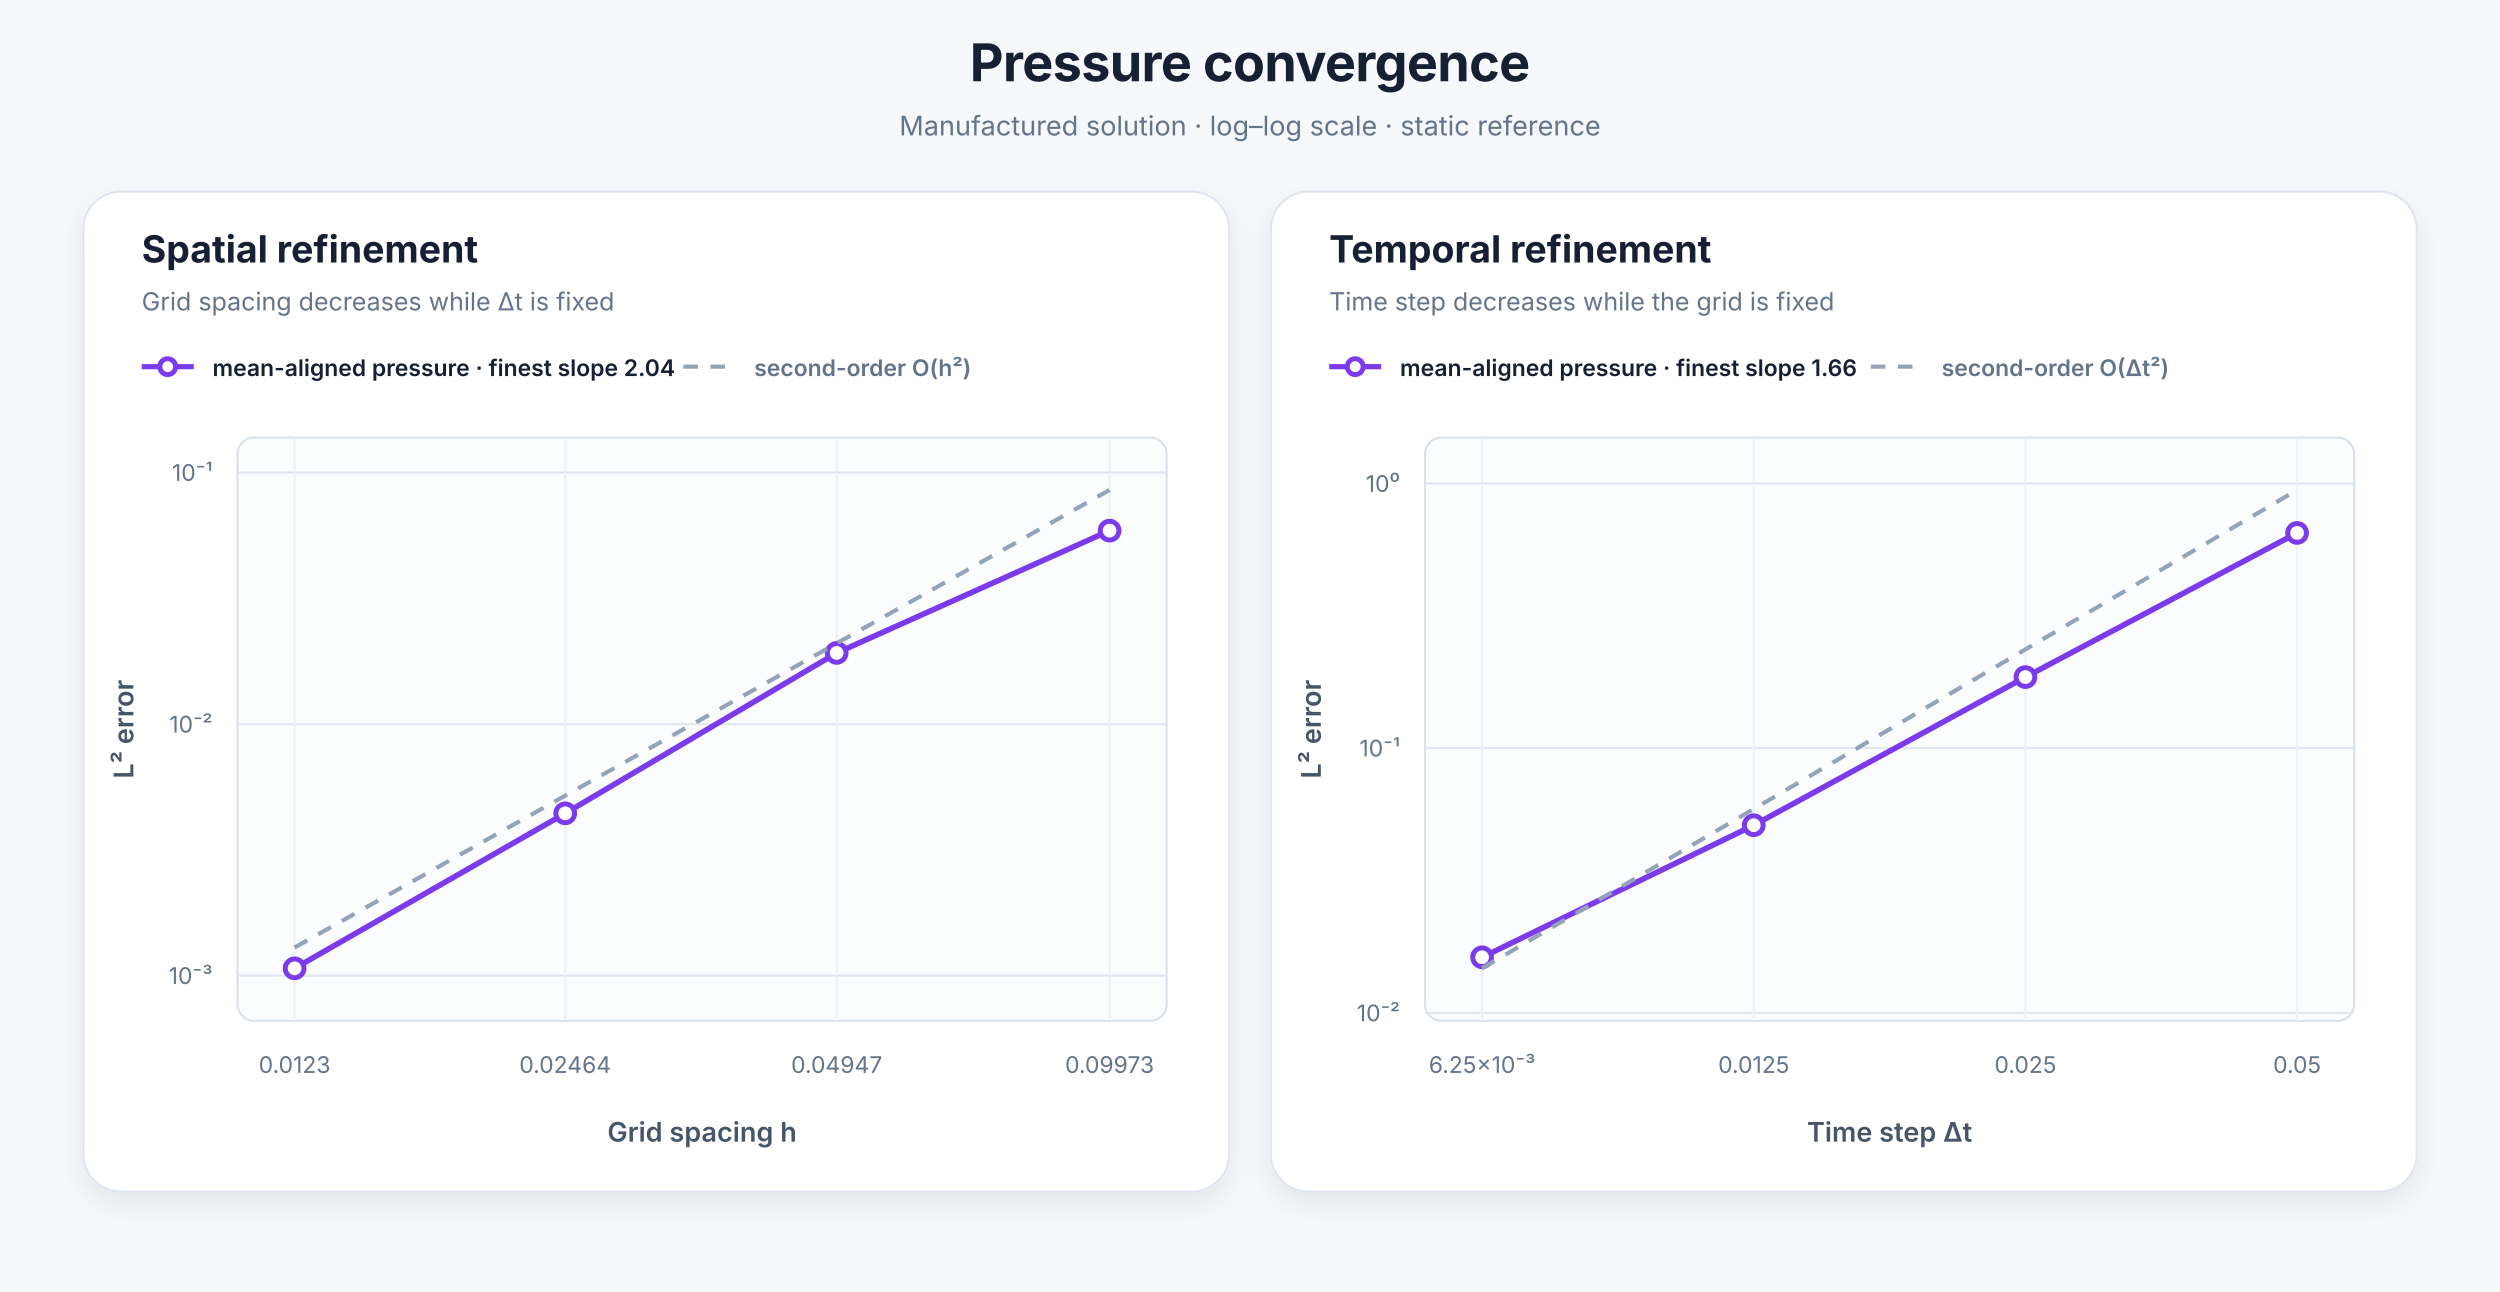
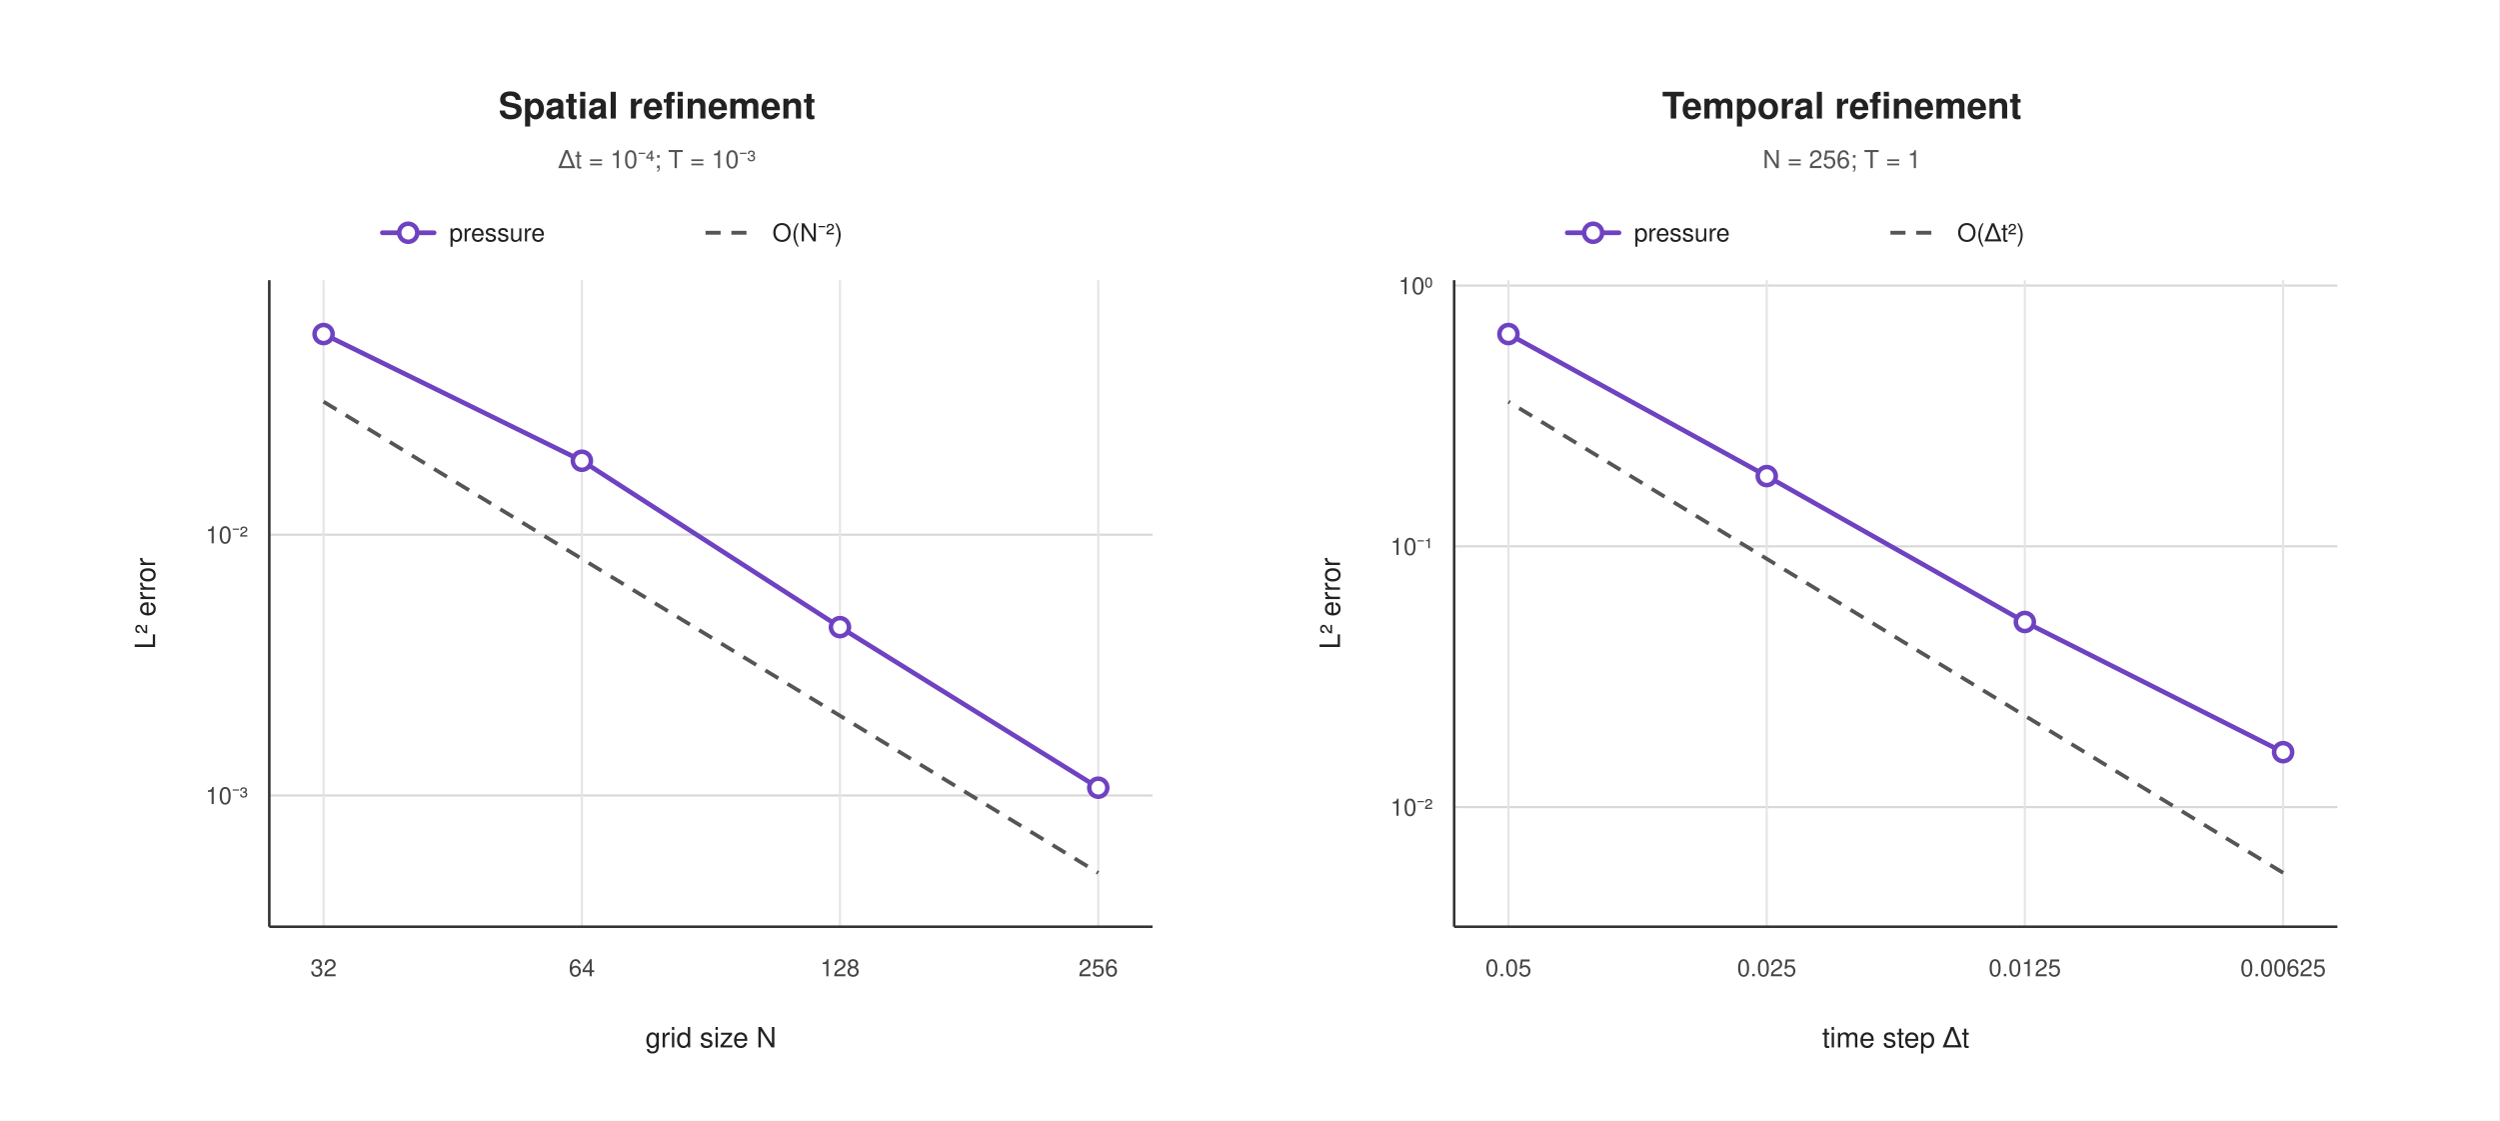
- <svg xmlns="http://www.w3.org/2000/svg" width="1200" height="620" viewBox="0 0 1200 620" role="img">
+ <svg xmlns="http://www.w3.org/2000/svg" width="1160" height="520" viewBox="0 0 1160 520">
  <defs>
-     <filter id="shadow" x="-10%" y="-10%" width="120%" height="130%">
-       <feDropShadow dx="0" dy="5" stdDeviation="7" flood-color="#0f172a" flood-opacity="0.08" />
-     </filter>
-     <clipPath id="spatial-clip">
-       <rect x="114" y="210" width="446" height="280" rx="8" />
+     <clipPath id="spatial">
+       <rect x="125" y="130" width="410" height="300" />
    </clipPath>
-     <clipPath id="temporal-clip">
-       <rect x="684" y="210" width="446" height="280" rx="8" />
+     <clipPath id="temporal">
+       <rect x="675" y="130" width="410" height="300" />
    </clipPath>
    <style>
- text { font-family: Inter, ui-sans-serif, -apple-system, BlinkMacSystemFont, "Segoe UI", sans-serif; fill: #172033; }
- .canvas { fill: #f6f8fc; }
- .card { fill: #ffffff; stroke: #dfe5ef; filter: url(#shadow); }
- .plot-background { fill: #fbfcfe; stroke: #d8e0eb; }
- .figure-title { font-size: 25px; font-weight: 700; letter-spacing: -0.3px; }
- .figure-subtitle { font-size: 13px; fill: #64748b; }
- .panel-title { font-size: 18px; font-weight: 700; }
- .panel-subtitle { font-size: 12px; fill: #64748b; }
- .axis-label { font-size: 13px; font-weight: 600; fill: #475569; }
- .tick { font-size: 11px; fill: #64748b; }
- .legend { font-size: 11px; font-weight: 600; }
- .muted { fill: #64748b; }
- .grid { stroke: #dfe6ef; stroke-width: 1; }
- .grid.vertical { stroke: #edf1f6; }
- .series-line { stroke-width: 2.7; stroke-linecap: round; stroke-linejoin: round; }
- .reference { stroke: #94a3b8; stroke-width: 2; stroke-dasharray: 7 6; }
+ text { font-family: Helvetica, Arial, sans-serif; fill: #222; }
+ .panel-title { font-size: 17px; font-weight: 600; }
+ .subtitle { font-size: 11.5px; fill: #555; }
+ .legend { font-size: 11.5px; }
+ .tick { font-size: 11px; fill: #444; }
+ .axis-label { font-size: 13px; }
+ .grid { stroke: #d8d8d8; stroke-width: 1; }
+ .grid.vertical { stroke: #e5e5e5; }
+ .axis { stroke: #333; stroke-width: 1.2; }
+ .series { stroke-width: 2.2; stroke-linecap: round; stroke-linejoin: round; }
+ .reference { stroke: #555; stroke-width: 1.8; stroke-dasharray: 7 5; }
</style>
  </defs>
-   <rect width="1200" height="620" class="canvas" />
-   <text x="600.0" y="39.0" class="figure-title" text-anchor="middle">Pressure convergence</text>
-   <text x="600.0" y="65.0" class="figure-subtitle" text-anchor="middle">Manufactured solution  ·  log–log scale  ·  static reference</text>
-   <rect x="40" y="92" width="550" height="480" rx="18" class="card" />
-   <text x="68.0" y="126.0" class="panel-title" text-anchor="start">Spatial refinement</text>
-   <text x="68.0" y="149.0" class="panel-subtitle" text-anchor="start">Grid spacing decreases while Δt is fixed</text>
-   <line x1="68.0" y1="176.0" x2="93.0" y2="176.0" stroke="#7c3aed" stroke-width="2.5" />
-   <circle cx="80.5" cy="176.0" r="3.8" fill="#ffffff" stroke="#7c3aed" stroke-width="2.4" />
-   <text x="102.0" y="180.5" class="legend" text-anchor="start">mean-aligned pressure  ·  finest slope 2.04</text>
-   <line x1="328.0" y1="176.0" x2="353.0" y2="176.0" class="reference" />
-   <text x="362.0" y="180.5" class="legend muted" text-anchor="start">second-order  O(h²)</text>
-   <rect x="114" y="210" width="446" height="280" rx="8" class="plot-background" />
-   <line x1="114" y1="468.3" x2="560" y2="468.3" class="grid" />
-   <text x="102.0" y="472.3" class="tick" text-anchor="end">10⁻³</text>
-   <line x1="114" y1="347.6" x2="560" y2="347.6" class="grid" />
-   <text x="102.0" y="351.6" class="tick" text-anchor="end">10⁻²</text>
-   <line x1="114" y1="226.8" x2="560" y2="226.8" class="grid" />
-   <text x="102.0" y="230.8" class="tick" text-anchor="end">10⁻¹</text>
-   <line x1="141.4" y1="210" x2="141.4" y2="490" class="grid vertical" />
-   <text x="141.4" y="515.0" class="tick" text-anchor="middle">0.0123</text>
-   <line x1="271.3" y1="210" x2="271.3" y2="490" class="grid vertical" />
-   <text x="271.3" y="515.0" class="tick" text-anchor="middle">0.02464</text>
-   <line x1="401.6" y1="210" x2="401.6" y2="490" class="grid vertical" />
-   <text x="401.6" y="515.0" class="tick" text-anchor="middle">0.04947</text>
-   <line x1="532.6" y1="210" x2="532.6" y2="490" class="grid vertical" />
-   <text x="532.6" y="515.0" class="tick" text-anchor="middle">0.09973</text>
-   <g clip-path="url(#spatial-clip)">
-     <polyline points="141.4,464.8 271.3,390.4 401.6,313.4 532.6,254.7" fill="none" stroke="#7c3aed" class="series-line" />
-     <circle cx="141.4" cy="464.8" r="4.5" fill="#ffffff" stroke="#7c3aed" stroke-width="2.4" />
-     <circle cx="271.3" cy="390.4" r="4.5" fill="#ffffff" stroke="#7c3aed" stroke-width="2.4" />
-     <circle cx="401.6" cy="313.4" r="4.5" fill="#ffffff" stroke="#7c3aed" stroke-width="2.4" />
-     <circle cx="532.6" cy="254.7" r="4.5" fill="#ffffff" stroke="#7c3aed" stroke-width="2.4" />
-     <polyline points="141.4,454.8 271.3,381.9 401.6,308.8 532.6,235.2" fill="none" class="reference" />
+   <rect width="1160" height="520" fill="white" />
+   <text x="305.0" y="55.0" class="panel-title" text-anchor="middle">Spatial refinement</text>
+   <text x="305.0" y="78.0" class="subtitle" text-anchor="middle">Δt = 10⁻⁴;  T = 10⁻³</text>
+   <line x1="177.5" y1="108" x2="201.5" y2="108" stroke="#6f42c1" class="series" />
+   <circle cx="189.5" cy="108.0" r="4.2" fill="white" stroke="#6f42c1" stroke-width="2.1" />
+   <text x="208.5" y="112.0" class="legend" text-anchor="start">pressure</text>
+   <line x1="327.5" y1="108" x2="351.5" y2="108" class="reference" />
+   <text x="358.5" y="112.0" class="legend" text-anchor="start">O(N⁻²)</text>
+   <line x1="125" y1="369.1" x2="535" y2="369.1" class="grid" />
+   <text x="115.0" y="373.1" class="tick" text-anchor="end">10⁻³</text>
+   <line x1="125" y1="248.1" x2="535" y2="248.1" class="grid" />
+   <text x="115.0" y="252.1" class="tick" text-anchor="end">10⁻²</text>
+   <line x1="150.2" y1="130" x2="150.2" y2="430" class="grid vertical" />
+   <text x="150.2" y="453.0" class="tick" text-anchor="middle">32</text>
+   <line x1="270.1" y1="130" x2="270.1" y2="430" class="grid vertical" />
+   <text x="270.1" y="453.0" class="tick" text-anchor="middle">64</text>
+   <line x1="389.9" y1="130" x2="389.9" y2="430" class="grid vertical" />
+   <text x="389.9" y="453.0" class="tick" text-anchor="middle">128</text>
+   <line x1="509.8" y1="130" x2="509.8" y2="430" class="grid vertical" />
+   <text x="509.8" y="453.0" class="tick" text-anchor="middle">256</text>
+   <line x1="125" y1="430" x2="535" y2="430" class="axis" />
+   <line x1="125" y1="130" x2="125" y2="430" class="axis" />
+   <g clip-path="url(#spatial)">
+     <polyline points="150.2,155.0 270.1,213.8 389.9,291.0 509.8,365.5" fill="none" stroke="#6f42c1" class="series" />
+     <circle cx="150.2" cy="155.0" r="4.2" fill="white" stroke="#6f42c1" stroke-width="2.1" />
+     <circle cx="270.1" cy="213.8" r="4.2" fill="white" stroke="#6f42c1" stroke-width="2.1" />
+     <circle cx="389.9" cy="291.0" r="4.2" fill="white" stroke="#6f42c1" stroke-width="2.1" />
+     <circle cx="509.8" cy="365.5" r="4.2" fill="white" stroke="#6f42c1" stroke-width="2.1" />
+     <polyline points="150.2,186.4 270.1,259.3 389.9,332.1 509.8,405.0" fill="none" class="reference" />
  </g>
-   <text x="337.0" y="548.0" class="axis-label" text-anchor="middle">Grid spacing  h</text>
-   <text x="64.0" y="350.0" class="axis-label" text-anchor="middle" transform="rotate(-90 64.0 350.0)">L² error</text>
-   <rect x="610" y="92" width="550" height="480" rx="18" class="card" />
-   <text x="638.0" y="126.0" class="panel-title" text-anchor="start">Temporal refinement</text>
-   <text x="638.0" y="149.0" class="panel-subtitle" text-anchor="start">Time step decreases while the grid is fixed</text>
-   <line x1="638.0" y1="176.0" x2="663.0" y2="176.0" stroke="#7c3aed" stroke-width="2.5" />
-   <circle cx="650.5" cy="176.0" r="3.8" fill="#ffffff" stroke="#7c3aed" stroke-width="2.4" />
-   <text x="672.0" y="180.5" class="legend" text-anchor="start">mean-aligned pressure  ·  finest slope 1.66</text>
-   <line x1="898.0" y1="176.0" x2="923.0" y2="176.0" class="reference" />
-   <text x="932.0" y="180.5" class="legend muted" text-anchor="start">second-order  O(Δt²)</text>
-   <rect x="684" y="210" width="446" height="280" rx="8" class="plot-background" />
-   <line x1="684" y1="486.2" x2="1130" y2="486.2" class="grid" />
-   <text x="672.0" y="490.2" class="tick" text-anchor="end">10⁻²</text>
-   <line x1="684" y1="359.1" x2="1130" y2="359.1" class="grid" />
-   <text x="672.0" y="363.1" class="tick" text-anchor="end">10⁻¹</text>
-   <line x1="684" y1="232.1" x2="1130" y2="232.1" class="grid" />
-   <text x="672.0" y="236.1" class="tick" text-anchor="end">10⁰</text>
-   <line x1="711.4" y1="210" x2="711.4" y2="490" class="grid vertical" />
-   <text x="711.4" y="515.0" class="tick" text-anchor="middle">6.25×10⁻³</text>
-   <line x1="841.8" y1="210" x2="841.8" y2="490" class="grid vertical" />
-   <text x="841.8" y="515.0" class="tick" text-anchor="middle">0.0125</text>
-   <line x1="972.2" y1="210" x2="972.2" y2="490" class="grid vertical" />
-   <text x="972.2" y="515.0" class="tick" text-anchor="middle">0.025</text>
-   <line x1="1102.6" y1="210" x2="1102.6" y2="490" class="grid vertical" />
-   <text x="1102.6" y="515.0" class="tick" text-anchor="middle">0.05</text>
-   <g clip-path="url(#temporal-clip)">
-     <polyline points="711.4,459.5 841.8,396.1 972.2,325.0 1102.6,255.8" fill="none" stroke="#7c3aed" class="series-line" />
-     <circle cx="711.4" cy="459.5" r="4.5" fill="#ffffff" stroke="#7c3aed" stroke-width="2.4" />
-     <circle cx="841.8" cy="396.1" r="4.5" fill="#ffffff" stroke="#7c3aed" stroke-width="2.4" />
-     <circle cx="972.2" cy="325.0" r="4.5" fill="#ffffff" stroke="#7c3aed" stroke-width="2.4" />
-     <circle cx="1102.6" cy="255.8" r="4.5" fill="#ffffff" stroke="#7c3aed" stroke-width="2.4" />
-     <polyline points="711.4,464.8 841.8,388.3 972.2,311.7 1102.6,235.2" fill="none" class="reference" />
+   <text x="330.0" y="486.0" class="axis-label" text-anchor="middle">grid size  N</text>
+   <text x="72.0" y="280.0" class="axis-label" text-anchor="middle" transform="rotate(-90 72.0 280.0)">L² error</text>
+   <text x="855.0" y="55.0" class="panel-title" text-anchor="middle">Temporal refinement</text>
+   <text x="855.0" y="78.0" class="subtitle" text-anchor="middle">N = 256;  T = 1</text>
+   <line x1="727.5" y1="108" x2="751.5" y2="108" stroke="#6f42c1" class="series" />
+   <circle cx="739.5" cy="108.0" r="4.2" fill="white" stroke="#6f42c1" stroke-width="2.1" />
+   <text x="758.5" y="112.0" class="legend" text-anchor="start">pressure</text>
+   <line x1="877.5" y1="108" x2="901.5" y2="108" class="reference" />
+   <text x="908.5" y="112.0" class="legend" text-anchor="start">O(Δt²)</text>
+   <line x1="675" y1="374.5" x2="1085" y2="374.5" class="grid" />
+   <text x="665.0" y="378.5" class="tick" text-anchor="end">10⁻²</text>
+   <line x1="675" y1="253.5" x2="1085" y2="253.5" class="grid" />
+   <text x="665.0" y="257.5" class="tick" text-anchor="end">10⁻¹</text>
+   <line x1="675" y1="132.5" x2="1085" y2="132.5" class="grid" />
+   <text x="665.0" y="136.5" class="tick" text-anchor="end">10⁰</text>
+   <line x1="1059.8" y1="130" x2="1059.8" y2="430" class="grid vertical" />
+   <text x="1059.8" y="453.0" class="tick" text-anchor="middle">0.00625</text>
+   <line x1="939.9" y1="130" x2="939.9" y2="430" class="grid vertical" />
+   <text x="939.9" y="453.0" class="tick" text-anchor="middle">0.0125</text>
+   <line x1="820.1" y1="130" x2="820.1" y2="430" class="grid vertical" />
+   <text x="820.1" y="453.0" class="tick" text-anchor="middle">0.025</text>
+   <line x1="700.2" y1="130" x2="700.2" y2="430" class="grid vertical" />
+   <text x="700.2" y="453.0" class="tick" text-anchor="middle">0.05</text>
+   <line x1="675" y1="430" x2="1085" y2="430" class="axis" />
+   <line x1="675" y1="130" x2="675" y2="430" class="axis" />
+   <g clip-path="url(#temporal)">
+     <polyline points="1059.8,349.0 939.9,288.6 820.1,220.9 700.2,155.0" fill="none" stroke="#6f42c1" class="series" />
+     <circle cx="1059.8" cy="349.0" r="4.2" fill="white" stroke="#6f42c1" stroke-width="2.1" />
+     <circle cx="939.9" cy="288.6" r="4.2" fill="white" stroke="#6f42c1" stroke-width="2.1" />
+     <circle cx="820.1" cy="220.9" r="4.2" fill="white" stroke="#6f42c1" stroke-width="2.1" />
+     <circle cx="700.2" cy="155.0" r="4.2" fill="white" stroke="#6f42c1" stroke-width="2.1" />
+     <polyline points="1059.8,405.0 939.9,332.1 820.1,259.3 700.2,186.4" fill="none" class="reference" />
  </g>
-   <text x="907.0" y="548.0" class="axis-label" text-anchor="middle">Time step  Δt</text>
-   <text x="634.0" y="350.0" class="axis-label" text-anchor="middle" transform="rotate(-90 634.0 350.0)">L² error</text>
+   <text x="880.0" y="486.0" class="axis-label" text-anchor="middle">time step  Δt</text>
+   <text x="622.0" y="280.0" class="axis-label" text-anchor="middle" transform="rotate(-90 622.0 280.0)">L² error</text>
</svg>
